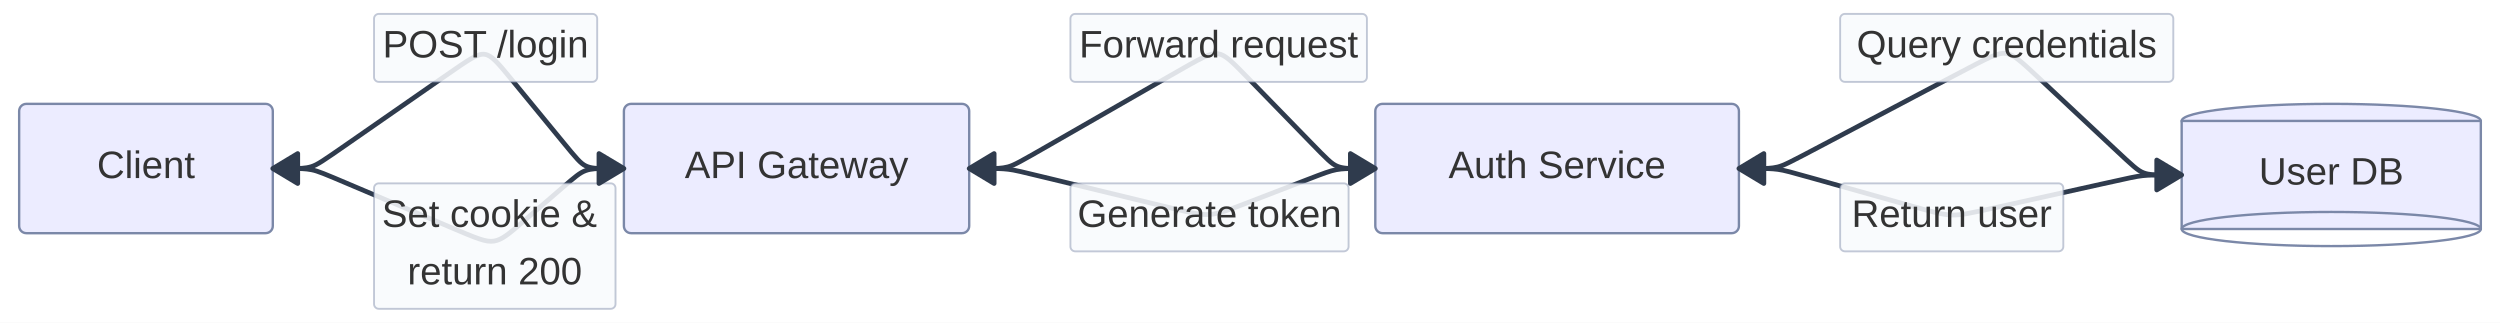
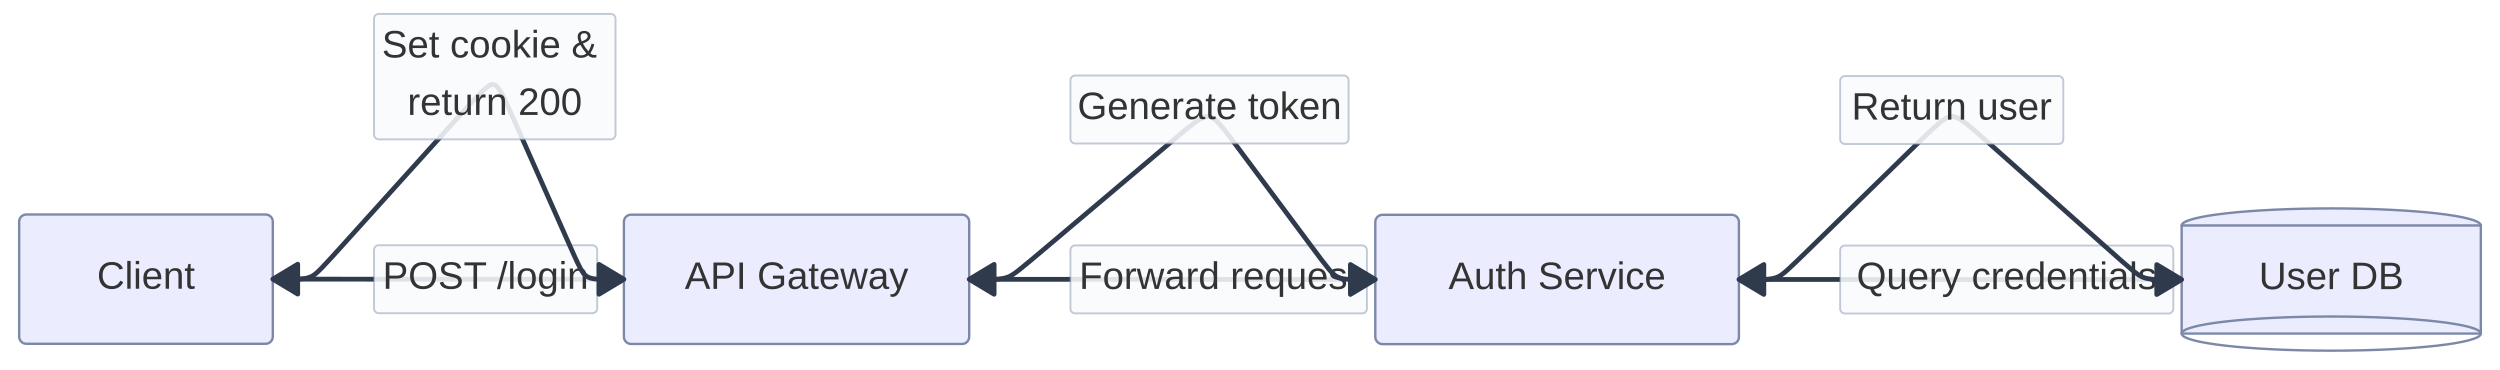
- <svg xmlns="http://www.w3.org/2000/svg" width="1044.079" height="134.771" viewBox="0 0 1044.079 134.771">
-   <rect x="0" y="0" width="1044.079" height="134.771" fill="#FFFFFF" />
+ <svg xmlns="http://www.w3.org/2000/svg" width="1044.079" height="154.446" viewBox="0 0 1044.079 154.446">
+   <rect x="0" y="0" width="1044.079" height="154.446" fill="#FFFFFF" />
  <defs>
    <marker id="arrow-0" viewBox="0 0 10 10" refX="5" refY="5" markerUnits="userSpaceOnUse" markerWidth="8" markerHeight="8" orient="auto">
      <path d="M 0 0 L 10 5 L 0 10 z" fill="#2F3B4D" stroke="#2F3B4D" stroke-width="1" stroke-dasharray="1,0" />
    </marker>
    <marker id="arrow-start-0" viewBox="0 0 10 10" refX="4.5" refY="5" markerUnits="userSpaceOnUse" markerWidth="8" markerHeight="8" orient="auto">
      <path d="M 0 5 L 10 10 L 10 0 z" fill="#2F3B4D" stroke="#2F3B4D" stroke-width="1" stroke-dasharray="1,0" />
    </marker>
  </defs>
-   <path d="M 113.930,70.376L 115.295,70.376C116.659,70.376,119.387,70.376,122.115,70.376C124.844,70.376,127.572,70.376,130.057,69.597C132.541,68.819,134.782,67.262,145.223,60.007C155.665,52.753,174.307,39.800,185.271,32.182C196.235,24.565,199.520,22.282,202.432,22.687C205.344,23.091,207.883,26.181,213.915,33.523C219.947,40.865,229.472,52.458,235.100,59.309C240.729,66.159,242.461,68.268,244.691,69.322C246.921,70.376,249.649,70.376,252.378,70.376C255.106,70.376,257.834,70.376,259.199,70.376L 260.563,70.376" fill="none" stroke="#2F3B4D" stroke-width="2" stroke-linecap="round" stroke-linejoin="round" />
-   <rect x="156.20" y="5.80" width="93.21" height="28.40" rx="2" ry="2" fill="rgba(248,250,252, 0.92)" fill-opacity="0.95" stroke="#7B88A8" stroke-opacity="0.45" stroke-width="0.8" />
-   <text x="202.80" y="24.00" text-anchor="middle" font-family="'trebuchet ms', verdana, arial, sans-serif" font-size="16" fill="#333333">
+   <path d="M 113.930,116.581L 115.295,116.581C116.659,116.581,119.387,116.581,122.115,116.581C124.844,116.581,127.572,116.581,130.300,116.582C133.029,116.582,135.757,116.583,145.841,116.588C155.925,116.593,173.365,116.600,184.085,116.605C194.805,116.610,198.805,116.612,202.805,116.614C206.805,116.617,210.805,116.620,216.339,116.625C221.872,116.630,228.940,116.636,233.838,116.640C238.736,116.644,241.464,116.646,244.193,116.647C246.921,116.649,249.649,116.649,252.378,116.649C255.106,116.649,257.834,116.649,259.199,116.649L 260.563,116.649" fill="none" stroke="#2F3B4D" stroke-width="2" stroke-linecap="round" stroke-linejoin="round" />
+   <rect x="156.20" y="102.41" width="93.21" height="28.40" rx="2" ry="2" fill="rgba(248,250,252, 0.92)" fill-opacity="0.95" stroke="#7B88A8" stroke-opacity="0.45" stroke-width="0.8" />
+   <text x="202.80" y="120.61" text-anchor="middle" font-family="'trebuchet ms', verdana, arial, sans-serif" font-size="16" fill="#333333">
    <tspan x="202.80" dy="0.00">POST /login</tspan>
  </text>
-   <path d="M 404.769,70.376L 406.133,70.376C407.497,70.376,410.225,70.376,412.954,70.376C415.682,70.376,418.410,70.376,420.958,69.697C423.505,69.018,425.872,67.660,438.773,60.260C451.674,52.859,475.109,39.415,488.561,31.698C502.014,23.981,505.483,21.990,508.613,22.428C511.743,22.866,514.534,25.732,521.756,33.151C528.978,40.569,540.632,52.540,547.411,59.503C554.190,66.466,556.093,68.421,558.409,69.398C560.724,70.376,563.453,70.376,566.181,70.376C568.909,70.376,571.638,70.376,573.002,70.376L 574.366,70.376" fill="none" stroke="#2F3B4D" stroke-width="2" stroke-linecap="round" stroke-linejoin="round" />
-   <rect x="447.04" y="5.80" width="123.83" height="28.40" rx="2" ry="2" fill="rgba(248,250,252, 0.92)" fill-opacity="0.95" stroke="#7B88A8" stroke-opacity="0.45" stroke-width="0.8" />
-   <text x="508.95" y="24.00" text-anchor="middle" font-family="'trebuchet ms', verdana, arial, sans-serif" font-size="16" fill="#333333">
+   <path d="M 404.769,116.649L 406.133,116.649C407.497,116.649,410.225,116.649,412.954,116.649C415.682,116.649,418.410,116.649,421.139,116.649C423.867,116.650,426.595,116.651,439.231,116.656C451.867,116.661,474.410,116.670,487.681,116.675C500.953,116.680,504.953,116.682,508.953,116.684C512.953,116.686,516.953,116.689,523.763,116.693C530.572,116.697,540.192,116.704,546.366,116.707C552.539,116.711,555.268,116.713,557.996,116.714C560.724,116.715,563.453,116.715,566.181,116.715C568.909,116.715,571.638,116.715,573.002,116.715L 574.366,116.715" fill="none" stroke="#2F3B4D" stroke-width="2" stroke-linecap="round" stroke-linejoin="round" />
+   <rect x="447.04" y="102.48" width="123.83" height="28.40" rx="2" ry="2" fill="rgba(248,250,252, 0.92)" fill-opacity="0.95" stroke="#7B88A8" stroke-opacity="0.45" stroke-width="0.8" />
+   <text x="508.95" y="120.68" text-anchor="middle" font-family="'trebuchet ms', verdana, arial, sans-serif" font-size="16" fill="#333333">
    <tspan x="508.95" dy="0.00">Forward request</tspan>
  </text>
-   <path d="M 726.227,70.376L 727.591,70.376C728.955,70.376,731.684,70.376,734.412,70.376C737.140,70.376,739.869,70.376,742.439,69.739C745.010,69.102,747.423,67.829,761.566,60.367C775.708,52.904,801.581,39.252,816.286,31.493C830.991,23.733,834.529,21.867,837.758,22.300C840.987,22.734,843.907,25.467,852.361,33.381C860.814,41.295,874.802,54.388,882.791,61.867C890.781,69.347,892.773,71.211,895.133,72.143C897.493,73.076,900.221,73.076,902.950,73.076C905.678,73.076,908.406,73.076,909.771,73.076L 911.135,73.076" fill="none" stroke="#2F3B4D" stroke-width="2" stroke-linecap="round" stroke-linejoin="round" />
-   <rect x="768.50" y="5.80" width="139.14" height="28.40" rx="2" ry="2" fill="rgba(248,250,252, 0.92)" fill-opacity="0.95" stroke="#7B88A8" stroke-opacity="0.45" stroke-width="0.8" />
-   <text x="838.07" y="24.00" text-anchor="middle" font-family="'trebuchet ms', verdana, arial, sans-serif" font-size="16" fill="#333333">
+   <path d="M 726.227,116.715L 727.591,116.715C728.955,116.715,731.684,116.715,734.412,116.715C737.140,116.715,739.869,116.715,742.597,116.715C745.325,116.716,748.054,116.717,761.965,116.721C775.877,116.725,800.972,116.732,815.519,116.737C830.067,116.741,834.067,116.742,838.066,116.743C842.067,116.744,846.067,116.744,858.245,116.744C870.423,116.745,890.779,116.746,900.957,116.746L 911.135,116.746" fill="none" stroke="#2F3B4D" stroke-width="2" stroke-linecap="round" stroke-linejoin="round" />
+   <rect x="768.50" y="102.54" width="139.14" height="28.40" rx="2" ry="2" fill="rgba(248,250,252, 0.92)" fill-opacity="0.95" stroke="#7B88A8" stroke-opacity="0.45" stroke-width="0.8" />
+   <text x="838.07" y="120.74" text-anchor="middle" font-family="'trebuchet ms', verdana, arial, sans-serif" font-size="16" fill="#333333">
    <tspan x="838.07" dy="0.00">Query credentials</tspan>
  </text>
-   <path d="M 911.135,73.076L 909.771,73.076C908.406,73.076,905.678,73.076,902.950,73.076C900.221,73.076,897.493,73.076,894.797,73.371C892.101,73.667,889.438,74.259,878.113,76.775C866.788,79.290,846.802,83.730,834.856,86.383C822.911,89.037,819.006,89.904,815.128,89.796C811.251,89.688,807.400,88.605,796.629,85.575C785.858,82.545,768.167,77.569,758.009,74.711C747.850,71.853,745.223,71.114,742.546,70.745C739.869,70.376,737.140,70.376,734.412,70.376C731.684,70.376,728.955,70.376,727.591,70.376L 726.227,70.376" fill="none" stroke="#2F3B4D" stroke-width="2" stroke-linecap="round" stroke-linejoin="round" />
-   <rect x="768.50" y="76.57" width="93.21" height="28.40" rx="2" ry="2" fill="rgba(248,250,252, 0.92)" fill-opacity="0.95" stroke="#7B88A8" stroke-opacity="0.45" stroke-width="0.8" />
-   <text x="815.10" y="94.77" text-anchor="middle" font-family="'trebuchet ms', verdana, arial, sans-serif" font-size="16" fill="#333333">
+   <path d="M 911.135,116.746L 909.771,116.746C908.406,116.746,905.678,116.746,902.950,116.746C900.221,116.746,897.493,116.746,895.109,115.840C892.725,114.934,890.686,113.122,878.904,102.652C867.121,92.182,845.596,73.055,833.339,62.163C821.081,51.270,818.091,48.613,815.165,48.682C812.239,48.750,809.376,51.544,798.268,62.384C787.160,73.225,767.808,92.111,757.155,102.508C746.502,112.904,744.550,114.809,742.209,115.762C739.869,116.715,737.140,116.715,734.412,116.715C731.684,116.715,728.955,116.715,727.591,116.715L 726.227,116.715" fill="none" stroke="#2F3B4D" stroke-width="2" stroke-linecap="round" stroke-linejoin="round" />
+   <rect x="768.50" y="31.76" width="93.21" height="28.40" rx="2" ry="2" fill="rgba(248,250,252, 0.92)" fill-opacity="0.95" stroke="#7B88A8" stroke-opacity="0.45" stroke-width="0.8" />
+   <text x="815.10" y="49.96" text-anchor="middle" font-family="'trebuchet ms', verdana, arial, sans-serif" font-size="16" fill="#333333">
    <tspan x="815.10" dy="0.00">Return user</tspan>
  </text>
-   <path d="M 574.366,70.376L 573.002,70.376C571.638,70.376,568.909,70.376,566.181,70.376C563.453,70.376,560.724,70.376,558.088,70.867C555.451,71.358,552.905,72.340,545.959,75.019C539.013,77.698,527.667,82.075,520.128,84.984C512.589,87.892,508.857,89.332,505.048,89.580C501.238,89.827,497.351,88.883,484.679,85.806C472.007,82.729,450.550,77.518,438.495,74.591C426.441,71.663,423.790,71.020,421.100,70.698C418.410,70.376,415.682,70.376,412.954,70.376C410.225,70.376,407.497,70.376,406.133,70.376L 404.769,70.376" fill="none" stroke="#2F3B4D" stroke-width="2" stroke-linecap="round" stroke-linejoin="round" />
-   <rect x="447.04" y="76.57" width="116.17" height="28.40" rx="2" ry="2" fill="rgba(248,250,252, 0.92)" fill-opacity="0.95" stroke="#7B88A8" stroke-opacity="0.45" stroke-width="0.8" />
-   <text x="505.13" y="94.77" text-anchor="middle" font-family="'trebuchet ms', verdana, arial, sans-serif" font-size="16" fill="#333333">
+   <path d="M 574.366,116.715L 573.002,116.715C571.638,116.715,568.909,116.715,566.181,116.715C563.453,116.715,560.724,116.715,558.545,115.621C556.366,114.527,554.737,112.339,547.119,102.113C539.502,91.887,525.898,73.623,517.901,62.887C509.904,52.151,507.515,48.943,504.792,48.629C502.069,48.315,499.013,50.896,486.057,61.835C473.102,72.774,450.247,92.071,437.777,102.600C425.308,113.128,423.223,114.888,420.817,115.769C418.410,116.649,415.682,116.649,412.954,116.649C410.225,116.649,407.497,116.649,406.133,116.649L 404.769,116.649" fill="none" stroke="#2F3B4D" stroke-width="2" stroke-linecap="round" stroke-linejoin="round" />
+   <rect x="447.04" y="31.53" width="116.17" height="28.40" rx="2" ry="2" fill="rgba(248,250,252, 0.92)" fill-opacity="0.95" stroke="#7B88A8" stroke-opacity="0.45" stroke-width="0.8" />
+   <text x="505.13" y="49.73" text-anchor="middle" font-family="'trebuchet ms', verdana, arial, sans-serif" font-size="16" fill="#333333">
    <tspan x="505.13" dy="0.00">Generate token</tspan>
  </text>
-   <path d="M 260.563,70.376L 259.199,70.376C257.834,70.376,255.106,70.376,252.378,70.376C249.649,70.376,246.921,70.376,244.524,71.267C242.127,72.158,240.061,73.940,235.315,78.033C230.570,82.126,223.144,88.530,217.917,93.038C212.690,97.546,209.661,100.159,206.306,100.684C202.950,101.209,199.268,99.646,187.802,94.780C176.336,89.913,157.085,81.743,146.204,77.125C135.323,72.507,132.812,71.442,130.192,70.909C127.572,70.376,124.844,70.376,122.115,70.376C119.387,70.376,116.659,70.376,115.295,70.376L 113.930,70.376" fill="none" stroke="#2F3B4D" stroke-width="2" stroke-linecap="round" stroke-linejoin="round" />
-   <rect x="156.20" y="76.57" width="100.86" height="52.40" rx="2" ry="2" fill="rgba(248,250,252, 0.92)" fill-opacity="0.95" stroke="#7B88A8" stroke-opacity="0.45" stroke-width="0.8" />
-   <text x="206.63" y="94.77" text-anchor="middle" font-family="'trebuchet ms', verdana, arial, sans-serif" font-size="16" fill="#333333">
+   <path d="M 260.563,116.649L 259.199,116.649C257.834,116.649,255.106,116.649,252.378,116.649C249.649,116.649,246.921,116.649,245.004,115.402C243.086,114.155,241.980,111.661,236.531,99.381C231.082,87.101,221.291,65.035,215.584,52.174C209.877,39.312,208.255,35.656,206.103,35.313C203.952,34.970,201.272,37.939,189.464,51.023C177.656,64.107,156.720,87.306,145.338,99.918C133.956,112.530,132.128,114.556,129.850,115.568C127.572,116.581,124.844,116.581,122.115,116.581C119.387,116.581,116.659,116.581,115.295,116.581L 113.930,116.581" fill="none" stroke="#2F3B4D" stroke-width="2" stroke-linecap="round" stroke-linejoin="round" />
+   <rect x="156.20" y="5.80" width="100.86" height="52.40" rx="2" ry="2" fill="rgba(248,250,252, 0.92)" fill-opacity="0.95" stroke="#7B88A8" stroke-opacity="0.45" stroke-width="0.8" />
+   <text x="206.63" y="24.00" text-anchor="middle" font-family="'trebuchet ms', verdana, arial, sans-serif" font-size="16" fill="#333333">
    <tspan x="206.63" dy="0.00">Set cookie &amp;</tspan>
    <tspan x="206.63" dy="24.00">return 200</tspan>
  </text>
-   <rect x="8.00" y="43.38" width="105.93" height="54.00" rx="3" ry="3" fill="#ECECFF" stroke="#7B88A8" stroke-width="1" stroke-linejoin="round" stroke-linecap="round" />
-   <text x="60.97" y="74.38" text-anchor="middle" font-family="'trebuchet ms', verdana, arial, sans-serif" font-size="16" fill="#333333">
+   <rect x="8.00" y="89.58" width="105.93" height="54.00" rx="3" ry="3" fill="#ECECFF" stroke="#7B88A8" stroke-width="1" stroke-linejoin="round" stroke-linecap="round" />
+   <text x="60.97" y="120.58" text-anchor="middle" font-family="'trebuchet ms', verdana, arial, sans-serif" font-size="16" fill="#333333">
    <tspan x="60.97" dy="0.00">Client</tspan>
  </text>
-   <rect x="260.56" y="43.38" width="144.21" height="54.00" rx="3" ry="3" fill="#ECECFF" stroke="#7B88A8" stroke-width="1" stroke-linejoin="round" stroke-linecap="round" />
-   <text x="332.67" y="74.38" text-anchor="middle" font-family="'trebuchet ms', verdana, arial, sans-serif" font-size="16" fill="#333333">
+   <rect x="260.56" y="89.65" width="144.21" height="54.00" rx="3" ry="3" fill="#ECECFF" stroke="#7B88A8" stroke-width="1" stroke-linejoin="round" stroke-linecap="round" />
+   <text x="332.67" y="120.65" text-anchor="middle" font-family="'trebuchet ms', verdana, arial, sans-serif" font-size="16" fill="#333333">
    <tspan x="332.67" dy="0.00">API Gateway</tspan>
  </text>
-   <rect x="574.37" y="43.38" width="151.86" height="54.00" rx="3" ry="3" fill="#ECECFF" stroke="#7B88A8" stroke-width="1" stroke-linejoin="round" stroke-linecap="round" />
-   <text x="650.30" y="74.38" text-anchor="middle" font-family="'trebuchet ms', verdana, arial, sans-serif" font-size="16" fill="#333333">
+   <rect x="574.37" y="89.71" width="151.86" height="54.00" rx="3" ry="3" fill="#ECECFF" stroke="#7B88A8" stroke-width="1" stroke-linejoin="round" stroke-linecap="round" />
+   <text x="650.30" y="120.71" text-anchor="middle" font-family="'trebuchet ms', verdana, arial, sans-serif" font-size="16" fill="#333333">
    <tspan x="650.30" dy="0.00">Auth Service</tspan>
  </text>
-   <ellipse cx="973.61" cy="50.50" rx="62.47" ry="7.13" fill="#ECECFF" stroke="#7B88A8" stroke-width="1" stroke-linejoin="round" stroke-linecap="round" />
-   <rect x="911.13" y="50.50" width="124.94" height="45.14" fill="#ECECFF" stroke="#7B88A8" stroke-width="1" stroke-linejoin="round" stroke-linecap="round" />
-   <ellipse cx="973.61" cy="95.65" rx="62.47" ry="7.13" fill="none" stroke="#7B88A8" stroke-width="1" stroke-linejoin="round" stroke-linecap="round" />
-   <text x="973.61" y="77.08" text-anchor="middle" font-family="'trebuchet ms', verdana, arial, sans-serif" font-size="16" fill="#333333">
+   <ellipse cx="973.61" cy="94.17" rx="62.47" ry="7.13" fill="#ECECFF" stroke="#7B88A8" stroke-width="1" stroke-linejoin="round" stroke-linecap="round" />
+   <rect x="911.13" y="94.17" width="124.94" height="45.14" fill="#ECECFF" stroke="#7B88A8" stroke-width="1" stroke-linejoin="round" stroke-linecap="round" />
+   <ellipse cx="973.61" cy="139.32" rx="62.47" ry="7.13" fill="none" stroke="#7B88A8" stroke-width="1" stroke-linejoin="round" stroke-linecap="round" />
+   <text x="973.61" y="120.75" text-anchor="middle" font-family="'trebuchet ms', verdana, arial, sans-serif" font-size="16" fill="#333333">
    <tspan x="973.61" dy="0.00">User DB</tspan>
  </text>
-   <g transform="translate(260.56 70.38) rotate(0.00)">
+   <g transform="translate(260.56 116.65) rotate(0.00)">
    <polygon points="0,0 -10.40,6.24 -10.40,-6.24" fill="#2F3B4D" stroke="#2F3B4D" stroke-width="2" stroke-linejoin="round" stroke-linecap="round" />
  </g>
-   <g transform="translate(574.37 70.38) rotate(0.00)">
+   <g transform="translate(574.37 116.71) rotate(0.00)">
    <polygon points="0,0 -10.40,6.24 -10.40,-6.24" fill="#2F3B4D" stroke="#2F3B4D" stroke-width="2" stroke-linejoin="round" stroke-linecap="round" />
  </g>
-   <g transform="translate(911.13 73.08) rotate(0.00)">
+   <g transform="translate(911.13 116.75) rotate(0.00)">
    <polygon points="0,0 -10.40,6.24 -10.40,-6.24" fill="#2F3B4D" stroke="#2F3B4D" stroke-width="2" stroke-linejoin="round" stroke-linecap="round" />
  </g>
-   <g transform="translate(726.23 70.38) rotate(180.00)">
+   <g transform="translate(726.23 116.71) rotate(180.00)">
    <polygon points="0,0 -10.40,6.24 -10.40,-6.24" fill="#2F3B4D" stroke="#2F3B4D" stroke-width="2" stroke-linejoin="round" stroke-linecap="round" />
  </g>
-   <g transform="translate(404.77 70.38) rotate(180.00)">
+   <g transform="translate(404.77 116.65) rotate(180.00)">
    <polygon points="0,0 -10.40,6.24 -10.40,-6.24" fill="#2F3B4D" stroke="#2F3B4D" stroke-width="2" stroke-linejoin="round" stroke-linecap="round" />
  </g>
-   <g transform="translate(113.93 70.38) rotate(180.00)">
+   <g transform="translate(113.93 116.58) rotate(180.00)">
    <polygon points="0,0 -10.40,6.24 -10.40,-6.24" fill="#2F3B4D" stroke="#2F3B4D" stroke-width="2" stroke-linejoin="round" stroke-linecap="round" />
  </g>
</svg>
